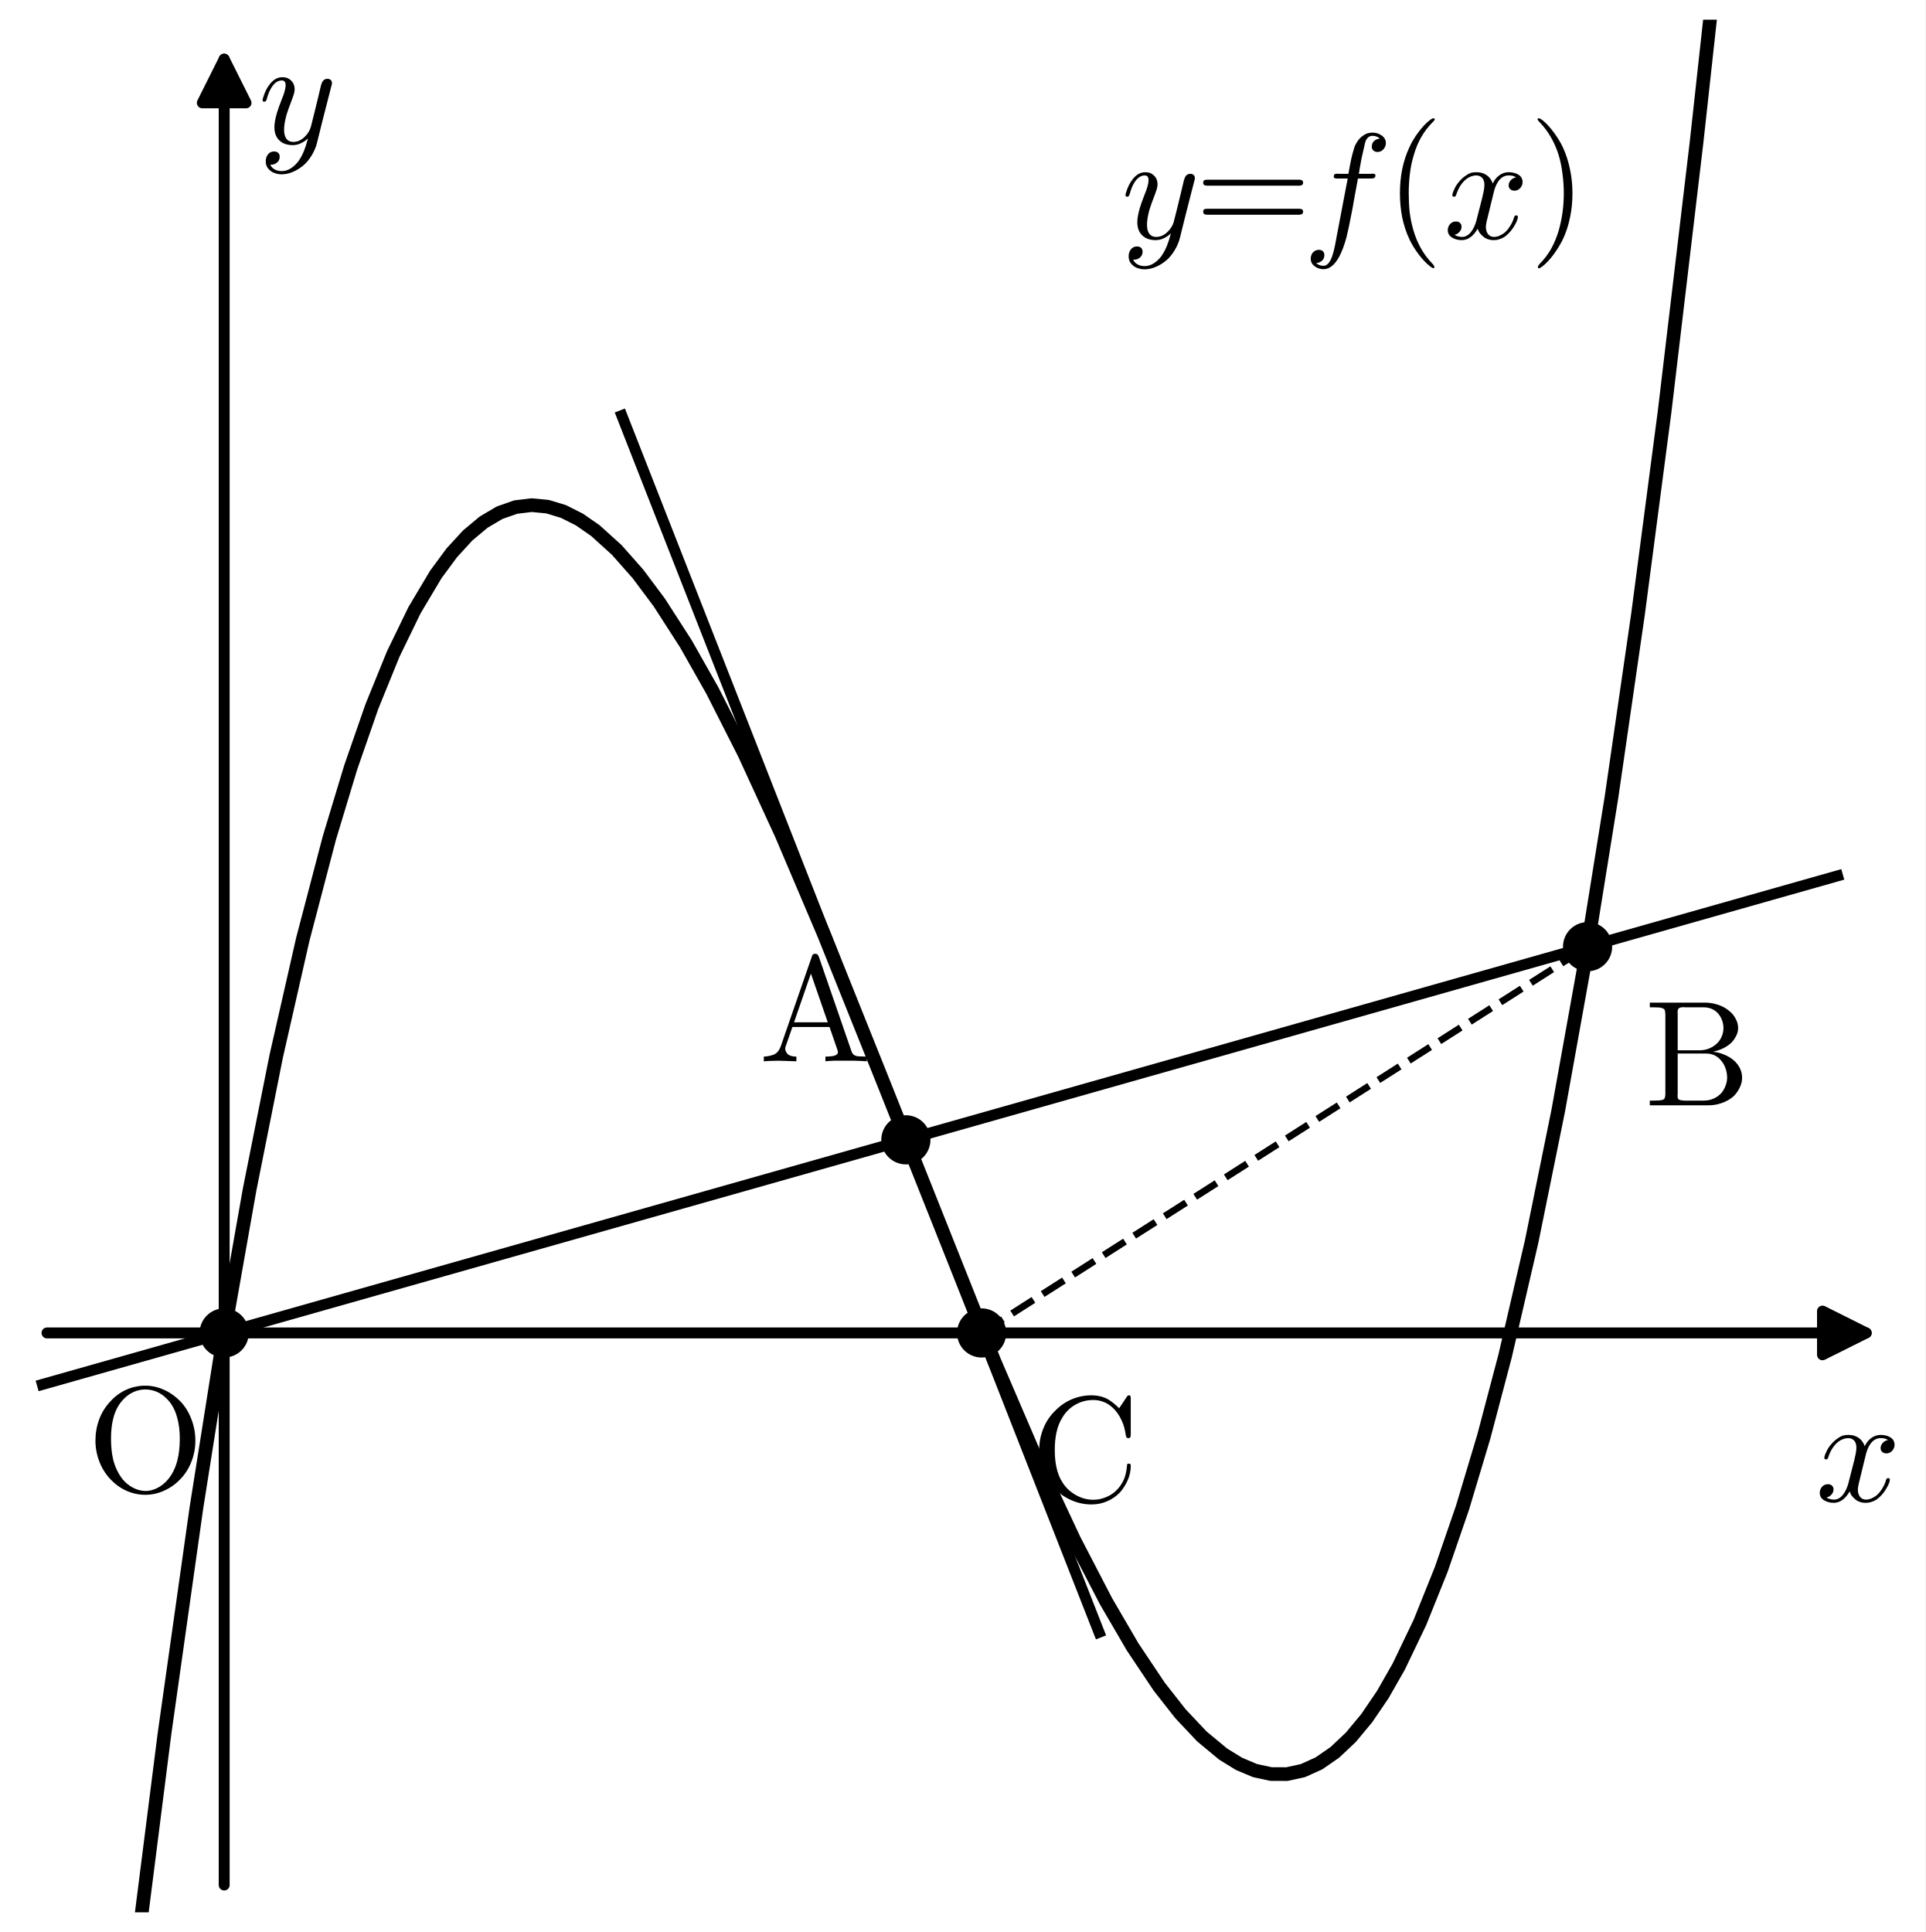
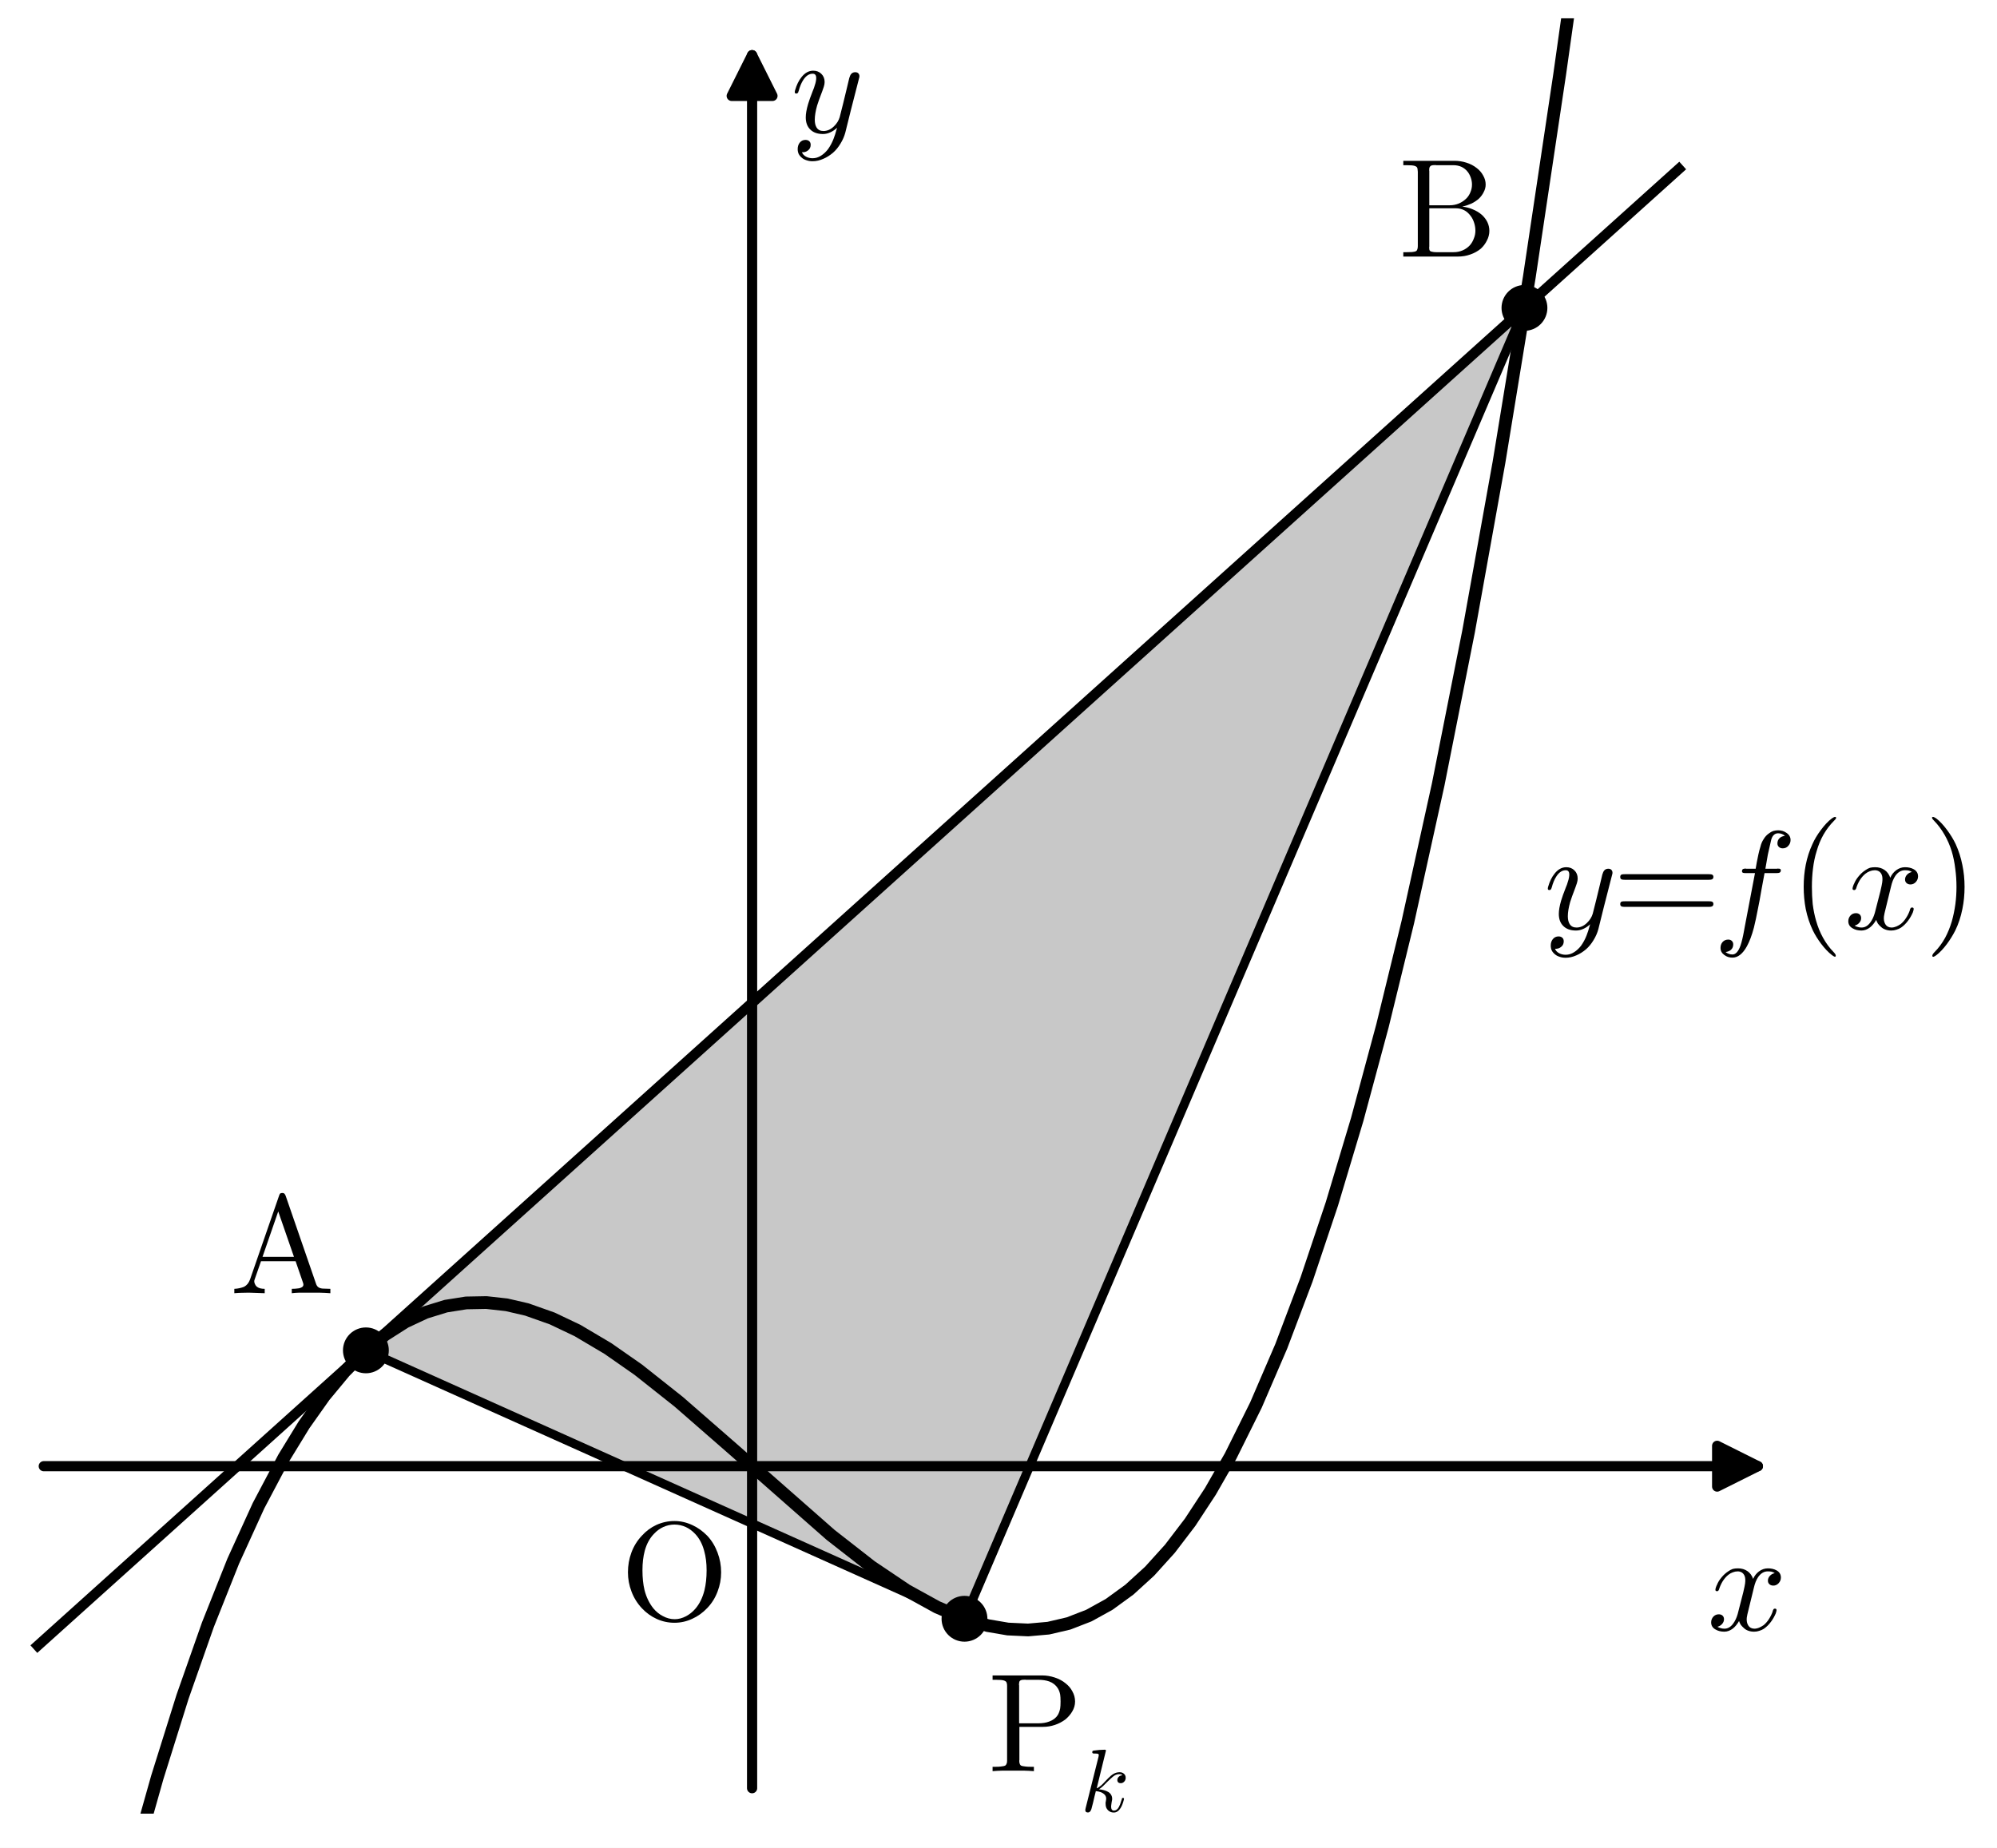
- <svg xmlns="http://www.w3.org/2000/svg" xmlns:xlink="http://www.w3.org/1999/xlink" width="140.981pt" height="141.48pt" viewBox="0 0 140.981 141.48" version="1.1">
+ <svg xmlns="http://www.w3.org/2000/svg" xmlns:xlink="http://www.w3.org/1999/xlink" width="156.82pt" height="145.14pt" viewBox="0 0 156.82 145.14" version="1.1">
  <defs>
    <style type="text/css">*{stroke-linejoin: round; stroke-linecap: butt}</style>
  </defs>
  <g id="figure_1">
    <g id="patch_1">
-       <path d="M 0 141.48  L 140.981 141.48  L 140.981 0  L 0 0  z " style="fill: #ffffff" />
+       <path d="M 0 145.14  L 156.82 145.14  L 156.82 0  L 0 0  z " style="fill: #ffffff" />
    </g>
    <g id="axes_1">
      <g id="patch_2">
-         <path d="M 1.44 140.04  L 139.541 140.04  L 139.541 1.44  L 1.44 1.44  z " style="fill: #ffffff" />
+         <path d="M 1.44 142.456  L 140.94 142.456  L 140.94 1.44  L 1.44 1.44  z " style="fill: #ffffff" />
+       </g>
+       <g id="patch_3">
+         <path d="M 28.733 106.065  L 75.739 127.147  L 119.712 24.185  z " clip-path="url(#pcfec3e3698)" style="fill: #c8c8c8; stroke: #000000; stroke-width: 0.7; stroke-linejoin: miter" />
      </g>
      <g id="matplotlib.axis_1" />
      <g id="matplotlib.axis_2" />
      <g id="line2d_1">
-         <path d="M 10.074 142.48  L 12.044 126.968  L 14.381 110.427  L 16.329 98.126  L 18.276 87.119  L 20.224 77.355  L 22.172 68.785  L 24.119 61.358  L 25.677 56.205  L 27.235 51.726  L 28.794 47.894  L 30.352 44.684  L 31.91 42.07  L 33.078 40.486  L 34.247 39.21  L 35.416 38.234  L 36.584 37.546  L 37.753 37.135  L 38.921 36.991  L 40.09 37.102  L 41.259 37.457  L 42.427 38.046  L 43.596 38.857  L 45.154 40.267  L 46.712 42.028  L 48.27 44.113  L 50.218 47.138  L 52.166 50.58  L 54.503 55.189  L 57.23 61.118  L 60.346 68.451  L 64.631 79.139  L 72.811 99.684  L 75.927 106.935  L 78.654 112.765  L 80.991 117.269  L 82.939 120.61  L 84.886 123.52  L 86.445 125.505  L 88.003 127.157  L 89.561 128.45  L 90.729 129.169  L 91.898 129.66  L 93.067 129.913  L 94.235 129.917  L 95.404 129.661  L 96.572 129.134  L 97.741 128.325  L 98.91 127.223  L 100.078 125.818  L 101.247 124.099  L 102.415 122.054  L 103.974 118.803  L 105.532 114.928  L 107.09 110.404  L 108.648 105.205  L 110.206 99.304  L 112.154 90.904  L 114.102 81.317  L 116.049 70.494  L 117.997 58.385  L 119.945 44.938  L 121.892 30.103  L 124.229 10.399  L 125.398 -0.256  L 125.398 -0.256  " clip-path="url(#p9f65b33603)" style="fill: none; stroke: #000000; stroke-linecap: square" />
+         <path d="M 10.507 146.14  L 12.35 139.61  L 14.338 133.267  L 16.326 127.615  L 18.314 122.624  L 20.302 118.264  L 22.29 114.503  L 23.88 111.905  L 25.471 109.656  L 27.061 107.739  L 28.651 106.139  L 30.242 104.84  L 31.832 103.827  L 33.422 103.083  L 35.013 102.592  L 36.603 102.34  L 38.193 102.31  L 39.784 102.487  L 41.374 102.855  L 43.362 103.559  L 45.35 104.505  L 47.735 105.919  L 50.121 107.584  L 53.302 110.105  L 57.675 113.919  L 65.229 120.562  L 68.41 123.045  L 71.193 124.918  L 73.579 126.233  L 75.566 127.085  L 77.554 127.681  L 79.145 127.953  L 80.735 128.027  L 82.325 127.886  L 83.916 127.514  L 85.506 126.897  L 87.096 126.018  L 88.687 124.861  L 90.277 123.411  L 91.868 121.651  L 93.458 119.567  L 95.048 117.143  L 96.639 114.362  L 98.626 110.361  L 100.614 105.747  L 102.602 100.491  L 104.59 94.562  L 106.578 87.928  L 108.566 80.558  L 110.554 72.424  L 112.94 61.607  L 115.325 49.591  L 117.711 36.321  L 120.096 21.745  L 122.482 5.809  L 123.441 -1  L 123.441 -1  " clip-path="url(#pcfec3e3698)" style="fill: none; stroke: #000000; stroke-linecap: square" />
      </g>
      <g id="line2d_2">
-         <path d="M 3.104 101.383  L 134.549 64.14  " clip-path="url(#p9f65b33603)" style="fill: none; stroke: #000000; stroke-width: 0.8; stroke-linecap: square" />
+         <path d="M 2.956 129.264  L 131.842 13.267  " clip-path="url(#pcfec3e3698)" style="fill: none; stroke: #000000; stroke-width: 0.8; stroke-linecap: square" />
      </g>
      <g id="line2d_3">
-         <path d="M 45.532 30.433  L 80.474 119.533  " clip-path="url(#p9f65b33603)" style="fill: none; stroke: #000000; stroke-width: 0.8; stroke-linecap: square" />
+         <defs>
+           <path id="m069de6d05f" d="M 0 1.3  C 0.345 1.3 0.675 1.163 0.919 0.919  C 1.163 0.675 1.3 0.345 1.3 0  C 1.3 -0.345 1.163 -0.675 0.919 -0.919  C 0.675 -1.163 0.345 -1.3 0 -1.3  C -0.345 -1.3 -0.675 -1.163 -0.919 -0.919  C -1.163 -0.675 -1.3 -0.345 -1.3 0  C -1.3 0.345 -1.163 0.675 -0.919 0.919  C -0.675 1.163 -0.345 1.3 0 1.3  z " style="stroke: #000000" />
+         </defs>
+         <g clip-path="url(#pcfec3e3698)">
+           <use xlink:href="#m069de6d05f" x="28.733" y="106.065" style="stroke: #000000" />
+         </g>
      </g>
      <g id="line2d_4">
-         <path d="M 71.877 97.611  L 116.247 69.326  " clip-path="url(#p9f65b33603)" style="fill: none; stroke-dasharray: 1.85,0.8; stroke-dashoffset: 0; stroke: #000000; stroke-width: 0.5" />
+         <g clip-path="url(#pcfec3e3698)">
+           <use xlink:href="#m069de6d05f" x="119.712" y="24.185" style="stroke: #000000" />
+         </g>
      </g>
      <g id="line2d_5">
-         <defs>
-           <path id="m165b5583a5" d="M 0 1.3  C 0.345 1.3 0.675 1.163 0.919 0.919  C 1.163 0.675 1.3 0.345 1.3 0  C 1.3 -0.345 1.163 -0.675 0.919 -0.919  C 0.675 -1.163 0.345 -1.3 0 -1.3  C -0.345 -1.3 -0.675 -1.163 -0.919 -0.919  C -1.163 -0.675 -1.3 -0.345 -1.3 0  C -1.3 0.345 -1.163 0.675 -0.919 0.919  C -0.675 1.163 -0.345 1.3 0 1.3  z " style="stroke: #000000" />
-         </defs>
-         <g clip-path="url(#p9f65b33603)">
-           <use xlink:href="#m165b5583a5" x="16.415" y="97.611" style="stroke: #000000" />
+         <g clip-path="url(#pcfec3e3698)">
+           <use xlink:href="#m069de6d05f" x="75.739" y="127.147" style="stroke: #000000" />
        </g>
      </g>
-       <g id="line2d_6">
-         <g clip-path="url(#p9f65b33603)">
-           <use xlink:href="#m165b5583a5" x="66.331" y="83.469" style="stroke: #000000" />
-         </g>
+       <g id="patch_4">
+         <path d="M 3.437 115.163  Q 71.188 115.163 138.044 115.163  " style="fill: none; stroke: #000000; stroke-width: 0.8; stroke-linecap: round" />
+         <path d="M 134.844 113.563  L 138.044 115.163  L 134.844 116.763  z " style="stroke: #000000; stroke-width: 0.8; stroke-linecap: round" />
      </g>
-       <g id="line2d_7">
-         <g clip-path="url(#p9f65b33603)">
-           <use xlink:href="#m165b5583a5" x="116.247" y="69.326" style="stroke: #000000" />
-         </g>
-       </g>
-       <g id="line2d_8">
-         <g clip-path="url(#p9f65b33603)">
-           <use xlink:href="#m165b5583a5" x="71.877" y="97.611" style="stroke: #000000" />
-         </g>
-       </g>
-       <g id="patch_3">
-         <path d="M 3.442 97.611  Q 70.492 97.611 136.649 97.611  " style="fill: none; stroke: #000000; stroke-width: 0.8; stroke-linecap: round" />
-         <path d="M 133.449 96.011  L 136.649 97.611  L 133.449 99.211  z " style="stroke: #000000; stroke-width: 0.8; stroke-linecap: round" />
-       </g>
-       <g id="patch_4">
-         <path d="M 16.415 138.039  Q 16.415 70.738 16.415 4.331  " style="fill: none; stroke: #000000; stroke-width: 0.8; stroke-linecap: round" />
-         <path d="M 14.815 7.531  L 16.415 4.331  L 18.015 7.531  z " style="stroke: #000000; stroke-width: 0.8; stroke-linecap: round" />
+       <g id="patch_5">
+         <path d="M 59.06 140.455  Q 59.06 71.947 59.06 4.333  " style="fill: none; stroke: #000000; stroke-width: 0.8; stroke-linecap: round" />
+         <path d="M 57.46 7.533  L 59.06 4.333  L 60.66 7.533  z " style="stroke: #000000; stroke-width: 0.8; stroke-linecap: round" />
      </g>
      <g id="text_1">
-         <g transform="translate(132.9243 109.9557) scale(0.11 -0.11)">
+         <g transform="translate(134.0497 128.0654) scale(0.11 -0.11)">
          <defs>
            <path id="HyhwpEQ-196" d="M 3375 2419  Q 3375 2638 3169 2750  Q 3006 2838 2781 2838  Q 2563 2838 2375 2700  Q 2194 2563 2106 2356  Q 2025 2588 1844 2713  Q 1663 2838 1413 2838  Q 1281 2838 1181 2813  Q 1069 2775 975 2706  Q 800 2594 663 2425  Q 519 2256 450 2075  L 438 2056  Q 400 1963 388 1906  Q 369 1813 419 1800  Q 463 1788 494 1800  Q 525 1819 544 1863  Q 606 2069 713 2244  Q 831 2431 975 2544  Q 1069 2619 1175 2656  Q 1288 2700 1400 2700  Q 1506 2700 1588 2650  Q 1669 2600 1713 2500  Q 1769 2375 1738 2144  Q 1719 2013 1663 1781  L 1663 1775  L 1400 750  Q 1325 488 1194 313  Q 1025 81 794 81  Q 700 81 625 106  Q 538 125 475 169  Q 600 200 681 288  Q 775 388 775 513  Q 775 619 706 681  Q 638 738 538 738  Q 388 738 288 631  Q 188 519 188 369  Q 188 156 388 44  Q 556 -56 788 -56  Q 994 -56 1181 88  Q 1338 213 1463 431  Q 1488 344 1544 256  Q 1600 181 1694 100  Q 1775 25 1888 -13  Q 2000 -56 2150 -56  Q 2275 -56 2381 -19  Q 2494 13 2594 75  Q 2775 200 2919 394  Q 3050 569 3138 775  Q 3169 869 3175 913  Q 3181 981 3131 994  Q 3069 1006 3044 975  Q 3025 956 3000 888  L 3000 869  Q 2931 675 2831 525  Q 2731 363 2588 244  Q 2488 175 2388 131  Q 2269 81 2163 81  Q 2075 81 2000 119  Q 1931 156 1894 213  Q 1819 325 1813 469  Q 1806 581 1844 738  L 2138 1944  Q 2206 2250 2338 2444  Q 2519 2700 2775 2700  Q 2863 2700 2938 2688  Q 3025 2669 3094 2619  Q 2963 2594 2875 2500  Q 2781 2400 2781 2275  Q 2781 2175 2850 2113  Q 2919 2050 3031 2050  Q 3169 2050 3275 2163  Q 3375 2275 3375 2419  z " transform="scale(0.015625)" />
          </defs>
          <use xlink:href="#HyhwpEQ-196" />
        </g>
      </g>
      <g id="text_2">
-         <g transform="translate(18.91059 10.53145) scale(0.11 -0.11)">
+         <g transform="translate(62.09217 10.43055) scale(0.11 -0.11)">
          <defs>
            <path id="HyhwpEQ-197" d="M 3138 2550  Q 3150 2644 3100 2706  Q 3050 2769 2950 2769  Q 2831 2769 2763 2688  Q 2713 2631 2675 2500  L 2556 2000  Q 2450 1563 2400 1356  Q 2313 1000 2238 713  Q 2169 481 1975 294  Q 1756 81 1494 81  Q 1281 81 1181 244  Q 1100 375 1100 600  Q 1100 863 1206 1244  Q 1275 1469 1425 1856  L 1444 1906  Q 1494 2038 1513 2106  Q 1550 2225 1550 2319  Q 1550 2550 1400 2694  Q 1256 2838 1031 2838  Q 725 2838 494 2544  Q 306 2313 200 1944  L 194 1925  Q 181 1863 188 1838  Q 194 1794 263 1794  Q 306 1794 325 1825  Q 344 1838 356 1894  L 363 1906  Q 444 2219 581 2425  Q 763 2700 1006 2700  Q 1188 2700 1163 2444  Q 1150 2294 1063 2050  L 1013 1925  Q 856 1525 794 1313  Q 688 950 688 706  Q 688 350 894 150  Q 1100 -56 1475 -56  Q 1650 -56 1819 25  Q 1981 100 2119 231  Q 2025 -113 1956 -281  Q 1856 -538 1700 -756  Q 1550 -944 1388 -1044  Q 1206 -1163 1000 -1163  Q 838 -1163 706 -1094  Q 563 -1019 513 -888  Q 669 -900 781 -813  Q 913 -719 913 -550  Q 913 -438 844 -381  Q 781 -325 675 -325  Q 513 -325 413 -450  Q 319 -569 319 -744  Q 319 -863 363 -963  Q 413 -1063 513 -1144  Q 600 -1219 725 -1256  Q 850 -1300 1000 -1300  Q 1244 -1300 1494 -1188  Q 1725 -1088 1931 -913  Q 2125 -744 2275 -494  Q 2425 -250 2494 6  L 2750 1038  L 3138 2550  z " transform="scale(0.015625)" />
          </defs>
          <use xlink:href="#HyhwpEQ-197" />
        </g>
      </g>
      <g id="text_3">
-         <g transform="translate(6.376842 109.2486) scale(0.11 -0.11)">
+         <g transform="translate(48.69953 127.2466) scale(0.11 -0.11)">
          <defs>
            <path id="HyhwpEQ-a8" d="M 4613 2181  Q 4613 2650 4450 3081  Q 4281 3531 3981 3850  Q 3669 4169 3300 4338  Q 2900 4525 2481 4525  Q 2056 4525 1663 4350  Q 1281 4175 988 3850  Q 675 3519 513 3081  Q 356 2656 356 2181  Q 356 1725 519 1300  Q 681 869 1000 531  Q 1288 225 1669 50  Q 2056 -125 2481 -125  Q 2906 -125 3294 56  Q 3681 231 3981 550  Q 4288 869 4450 1300  Q 4613 1719 4613 2181  z M 3950 2275  Q 3950 1756 3850 1356  Q 3725 856 3438 519  Q 3256 306 3013 175  Q 2750 38 2494 38  Q 2213 38 1950 181  Q 1706 306 1519 531  Q 1238 881 1113 1369  Q 1019 1763 1019 2275  Q 1019 2775 1125 3169  Q 1256 3644 1550 3944  Q 1738 4144 1969 4250  Q 2219 4363 2481 4363  Q 2750 4363 3000 4250  Q 3238 4138 3431 3931  Q 3713 3631 3838 3163  Q 3950 2769 3950 2275  z " transform="scale(0.015625)" />
          </defs>
          <use xlink:href="#HyhwpEQ-a8" />
        </g>
      </g>
      <g id="text_4">
-         <g transform="translate(55.58496 77.74145) scale(0.11 -0.11)">
+         <g transform="translate(18.05739 101.5991) scale(0.11 -0.11)">
          <defs>
            <path id="HyhwpEQ-9a" d="M 4588 13  L 4588 213  Q 4463 213 4406 219  Q 4306 219 4231 225  Q 4100 238 4031 294  Q 3963 344 3925 469  L 2544 4469  Q 2513 4538 2488 4563  Q 2456 4594 2400 4594  Q 2325 4594 2294 4569  Q 2269 4544 2244 4469  L 919 644  Q 875 525 806 438  Q 738 356 644 306  Q 550 269 438 244  Q 331 219 200 213  L 200 13  Q 419 31 525 31  Q 706 38 856 38  L 1244 25  L 1588 13  L 1588 213  Q 1469 213 1375 238  Q 1288 263 1225 313  Q 1163 369 1131 456  Q 1094 556 1125 631  L 1419 1475  L 3000 1475  L 3338 494  Q 3381 381 3325 319  Q 3281 269 3156 238  Q 3081 225 2988 219  Q 2931 213 2825 213  L 2825 13  Q 2975 31 3175 38  Q 3294 38 3531 38  Q 3881 38 4056 38  Q 4350 31 4588 13  z M 2925 1675  L 1488 1675  L 2206 3750  L 2925 1675  z " transform="scale(0.015625)" />
          </defs>
          <use xlink:href="#HyhwpEQ-9a" />
        </g>
      </g>
      <g id="text_5">
-         <g transform="translate(120.4064 80.96288) scale(0.11 -0.11)">
+         <g transform="translate(109.8013 20.17359) scale(0.11 -0.11)">
          <defs>
            <path id="HyhwpEQ-9b" d="M 4163 1188  Q 4163 1400 4069 1594  Q 3975 1781 3813 1925  Q 3631 2081 3394 2175  Q 3175 2269 2925 2294  Q 3144 2344 3338 2431  Q 3544 2531 3694 2669  Q 3831 2806 3906 2963  Q 3994 3125 3994 3306  Q 3994 3525 3875 3725  Q 3769 3919 3588 4056  Q 3375 4225 3106 4306  Q 2850 4388 2569 4388  L 231 4388  L 231 4188  L 381 4188  Q 519 4188 606 4181  Q 763 4169 825 4119  Q 869 4094 881 4019  Q 888 3975 894 3888  L 894 513  L 894 500  Q 894 419 881 375  Q 869 306 825 269  Q 769 231 631 219  Q 550 213 406 213  L 381 213  L 231 213  L 231 13  L 2738 13  Q 3025 13 3288 106  Q 3563 200 3775 375  Q 3950 538 4050 744  Q 4163 956 4163 1188  z M 3369 3306  Q 3369 3131 3306 2975  Q 3244 2806 3119 2675  Q 2963 2519 2769 2438  Q 2575 2356 2344 2356  L 1419 2356  L 1419 3931  L 1413 3950  Q 1413 4019 1419 4050  Q 1431 4113 1469 4144  Q 1494 4175 1575 4188  Q 1625 4194 1706 4194  L 1731 4188  L 2525 4188  Q 2719 4188 2888 4113  Q 3063 4031 3181 3875  Q 3269 3756 3319 3606  Q 3369 3456 3369 3306  z M 3525 1194  Q 3525 1013 3456 844  Q 3394 669 3275 531  Q 3131 375 2938 294  Q 2750 213 2531 213  L 1731 213  Q 1638 213 1588 225  Q 1488 238 1456 269  Q 1425 294 1419 344  Q 1413 375 1413 438  L 1419 469  L 1419 2219  L 2625 2219  Q 2838 2219 3013 2131  Q 3181 2044 3313 1863  Q 3413 1731 3469 1550  Q 3525 1375 3525 1194  z " transform="scale(0.015625)" />
          </defs>
          <use xlink:href="#HyhwpEQ-9b" />
        </g>
      </g>
      <g id="text_6">
-         <g transform="translate(75.48202 109.9557) scale(0.11 -0.11)">
+         <g transform="translate(77.55848 139.1398) scale(0.11 -0.11)">
          <defs>
-             <path id="HyhwpEQ-9c" d="M 4256 1506  Q 4256 1569 4244 1588  Q 4225 1613 4169 1613  Q 4125 1613 4106 1594  Q 4100 1575 4094 1531  L 4094 1513  Q 4069 1194 3963 938  Q 3844 663 3619 450  Q 3425 269 3175 175  Q 2931 75 2663 75  Q 2269 75 1919 275  Q 1569 469 1356 800  Q 1169 1081 1088 1469  Q 1019 1794 1019 2194  Q 1019 2600 1088 2925  Q 1169 3313 1356 3600  Q 1563 3938 1906 4131  Q 2256 4325 2656 4325  Q 3069 4325 3394 4075  Q 3694 3844 3875 3438  Q 3938 3306 3981 3144  Q 4019 3000 4050 2806  Q 4056 2750 4081 2725  Q 4106 2700 4156 2700  Q 4219 2700 4238 2744  Q 4256 2775 4256 2856  L 4256 4369  L 4256 4394  Q 4256 4456 4244 4481  Q 4231 4525 4188 4525  Q 4150 4525 4119 4506  Q 4106 4488 4081 4450  L 3763 3975  Q 3481 4250 3250 4375  Q 2950 4525 2588 4525  Q 2138 4525 1731 4350  Q 1338 4181 1025 3856  Q 694 3531 525 3094  Q 356 2669 356 2200  Q 356 1731 519 1306  Q 694 869 1025 538  Q 1331 225 1738 50  Q 2144 -125 2588 -125  Q 2938 -125 3256 13  Q 3575 150 3813 406  Q 4013 644 4131 919  Q 4256 1213 4256 1506  z " transform="scale(0.015625)" />
+             <path id="HyhwpEQ-a9" d="M 3994 3194  Q 3994 3444 3869 3663  Q 3763 3869 3563 4025  Q 3363 4194 3063 4294  Q 2775 4388 2488 4388  L 225 4388  L 225 4188  L 381 4188  Q 519 4188 600 4181  Q 756 4169 819 4119  Q 863 4094 875 4025  Q 888 3988 888 3906  L 888 3888  L 888 513  L 888 500  Q 888 419 875 381  Q 856 313 813 275  Q 750 238 600 225  Q 519 213 381 213  L 225 213  L 225 13  Q 425 31 694 38  Q 850 38 1163 38  Q 1475 38 1638 38  Q 1900 31 2113 13  L 2113 213  L 1956 213  Q 1813 213 1731 225  Q 1575 238 1513 275  Q 1469 313 1456 381  Q 1444 419 1444 500  L 1450 513  L 1450 2038  L 2531 2038  Q 2806 2038 3069 2125  Q 3331 2213 3550 2375  Q 3750 2544 3863 2738  Q 3994 2956 3994 3194  z M 3331 3194  Q 3331 2994 3313 2881  Q 3281 2713 3206 2581  Q 3075 2375 2813 2281  Q 2606 2200 2313 2200  L 1438 2200  L 1438 3931  L 1431 3956  Q 1431 4019 1438 4056  Q 1444 4113 1475 4144  Q 1506 4175 1588 4188  Q 1638 4194 1725 4194  L 1750 4188  L 2313 4188  Q 2600 4188 2813 4113  Q 3069 4019 3206 3800  Q 3281 3681 3313 3513  Q 3331 3400 3331 3194  z " transform="scale(0.015625)" />
          </defs>
-           <use xlink:href="#HyhwpEQ-9c" />
+           <use xlink:href="#HyhwpEQ-a9" />
        </g>
      </g>
      <g id="text_7">
-         <g transform="translate(82.09516 17.48834) scale(0.11 -0.11)">
+         <g transform="translate(84.83674 142.3051) scale(0.07 -0.07)">
+           <defs>
+             <path id="HyhwpEQ-189" d="M 3256 2438  Q 3256 2631 3119 2738  Q 3000 2838 2819 2838  Q 2594 2838 2381 2719  Q 2200 2613 1994 2400  L 1813 2213  Q 1613 1994 1513 1906  Q 1338 1750 1175 1681  L 1838 4388  Q 1838 4425 1813 4444  Q 1788 4456 1756 4456  Q 1581 4456 1363 4438  Q 1213 4425 969 4394  Q 900 4381 881 4363  Q 856 4338 856 4263  Q 856 4213 900 4194  Q 925 4181 988 4181  L 1000 4181  Q 1125 4181 1188 4175  Q 1256 4169 1281 4150  Q 1325 4131 1325 4069  Q 1325 4038 1306 3963  L 1306 3950  L 381 263  Q 344 131 363 63  Q 381 -31 513 -50  Q 625 -63 700 19  Q 756 75 794 194  Q 850 394 913 650  Q 950 806 1019 1106  L 1113 1481  Q 1313 1463 1469 1406  Q 1656 1331 1769 1200  Q 1819 1138 1844 1044  Q 1863 963 1850 875  L 1831 750  Q 1819 700 1813 669  Q 1813 625 1813 581  Q 1813 438 1850 319  Q 1894 206 1981 113  Q 2063 31 2169 -13  Q 2275 -56 2400 -56  Q 2688 -56 2888 263  Q 3031 488 3125 869  Q 3138 925 3131 956  Q 3119 994 3069 994  Q 3019 994 3000 981  Q 2988 969 2981 925  L 2963 856  L 2944 806  Q 2856 494 2769 344  Q 2625 81 2413 81  Q 2250 81 2219 263  Q 2194 381 2231 569  L 2250 700  L 2281 856  Q 2300 1038 2231 1175  Q 2163 1319 2019 1413  Q 1875 1500 1688 1550  Q 1525 1594 1338 1613  Q 1463 1688 1631 1844  Q 1719 1931 1931 2144  L 2175 2375  Q 2363 2550 2481 2619  Q 2631 2700 2794 2700  Q 2875 2700 2925 2688  Q 2981 2669 3019 2619  Q 2869 2613 2769 2519  Q 2656 2419 2656 2275  Q 2656 2169 2725 2106  Q 2788 2050 2900 2050  Q 3050 2050 3156 2169  Q 3256 2281 3256 2438  z " transform="scale(0.015625)" />
+           </defs>
+           <use xlink:href="#HyhwpEQ-189" />
+         </g>
+       </g>
+       <g id="text_8">
+         <g transform="translate(121.228 72.99346) scale(0.11 -0.11)">
          <defs>
            <path id="HyhwpEQ-e1" d="M 4613 2394  Q 4613 2481 4538 2506  Q 4494 2519 4394 2519  L 575 2519  Q 469 2519 425 2506  Q 356 2481 356 2394  Q 356 2306 419 2281  Q 463 2263 569 2263  L 4400 2263  Q 4506 2263 4544 2281  Q 4613 2313 4613 2394  z M 4613 1156  Q 4613 1244 4538 1269  Q 4494 1281 4394 1281  L 575 1281  Q 469 1281 425 1269  Q 356 1244 356 1156  Q 356 1069 419 1044  Q 463 1025 569 1025  L 4400 1025  Q 4506 1025 4544 1044  Q 4613 1075 4613 1156  z " transform="scale(0.015625)" />
            <path id="HyhwpEQ-184" d="M 3169 4081  Q 3169 4288 2975 4413  Q 2813 4525 2600 4525  Q 2494 4525 2381 4494  Q 2275 4456 2188 4388  Q 2038 4288 1938 4119  Q 1838 3969 1794 3781  Q 1744 3625 1700 3425  Q 1675 3294 1625 3056  L 1575 2769  L 1144 2769  L 1125 2775  Q 1031 2775 1000 2756  Q 950 2731 950 2650  Q 950 2600 1000 2581  Q 1038 2569 1113 2569  L 1125 2569  L 1544 2569  L 1063 44  L 1044 -63  Q 963 -513 881 -744  Q 738 -1150 513 -1150  Q 419 -1150 344 -1119  Q 263 -1094 200 -1038  Q 350 -1019 444 -938  Q 550 -844 550 -688  Q 550 -588 481 -525  Q 419 -469 325 -469  Q 163 -469 63 -581  Q -31 -688 -31 -850  Q -31 -1050 144 -1175  Q 300 -1294 513 -1294  Q 888 -1294 1175 -775  Q 1356 -444 1494 75  Q 1588 456 1681 950  Q 1744 1244 1844 1831  L 1981 2569  L 2531 2569  Q 2625 2569 2663 2588  Q 2725 2613 2725 2700  Q 2725 2750 2669 2769  Q 2638 2775 2569 2775  L 2550 2769  L 2019 2769  Q 2069 3088 2131 3413  Q 2200 3738 2275 4050  Q 2306 4194 2375 4281  Q 2463 4388 2600 4388  Q 2694 4388 2775 4356  Q 2856 4325 2913 4269  Q 2763 4256 2669 4169  Q 2569 4075 2569 3925  Q 2569 3825 2638 3763  Q 2706 3700 2813 3700  Q 2969 3700 3069 3819  Q 3169 3931 3169 4081  z " transform="scale(0.015625)" />
            <path id="HyhwpEQ-de" d="M 2038 4975  Q 2156 5088 2106 5125  Q 2056 5163 1919 5063  Q 1675 4881 1413 4525  Q 1175 4206 1038 3894  Q 831 3450 731 2944  Q 638 2469 638 1944  Q 638 1419 731 931  Q 838 406 1056 -50  Q 1206 -356 1431 -656  Q 1681 -988 1925 -1175  Q 2075 -1294 2100 -1231  Q 2125 -1163 2013 -1050  Q 1725 -756 1519 -381  Q 1325 -31 1206 388  Q 1100 750 1050 1156  Q 1013 1525 1013 1944  Q 1013 2381 1063 2775  Q 1113 3200 1231 3575  Q 1344 3975 1544 4331  Q 1750 4688 2038 4975  z " transform="scale(0.015625)" />
            <path id="HyhwpEQ-df" d="M 1844 1938  Q 1844 2463 1744 2938  Q 1644 3444 1438 3894  Q 1294 4200 1056 4525  Q 794 4881 556 5063  Q 413 5163 369 5125  Q 325 5088 444 4969  Q 719 4688 931 4319  Q 1131 3969 1256 3569  Q 1369 3194 1419 2769  Q 1475 2369 1475 1938  Q 1475 1538 1425 1156  Q 1369 744 1263 369  Q 1144 -38 956 -388  Q 750 -763 463 -1050  Q 350 -1169 375 -1231  Q 400 -1300 556 -1181  Q 794 -1000 1044 -663  Q 1263 -363 1419 -56  Q 1638 394 1744 925  Q 1844 1406 1844 1938  z " transform="scale(0.015625)" />
          </defs>
          <use xlink:href="#HyhwpEQ-197" />
          <use xlink:href="#HyhwpEQ-e1" transform="translate(49.03125 0)" />
          <use xlink:href="#HyhwpEQ-184" transform="translate(126.6719 0)" />
          <use xlink:href="#HyhwpEQ-de" transform="translate(175.5938 0)" />
          <use xlink:href="#HyhwpEQ-196" transform="translate(214.4688 0)" />
          <use xlink:href="#HyhwpEQ-df" transform="translate(271.5938 0)" />
        </g>
      </g>
    </g>
  </g>
  <defs>
-     <clipPath id="p9f65b33603">
-       <rect x="1.44" y="1.44" width="138.101" height="138.6" />
+     <clipPath id="pcfec3e3698">
+       <rect x="1.44" y="1.44" width="139.5" height="141.016" />
    </clipPath>
  </defs>
</svg>
